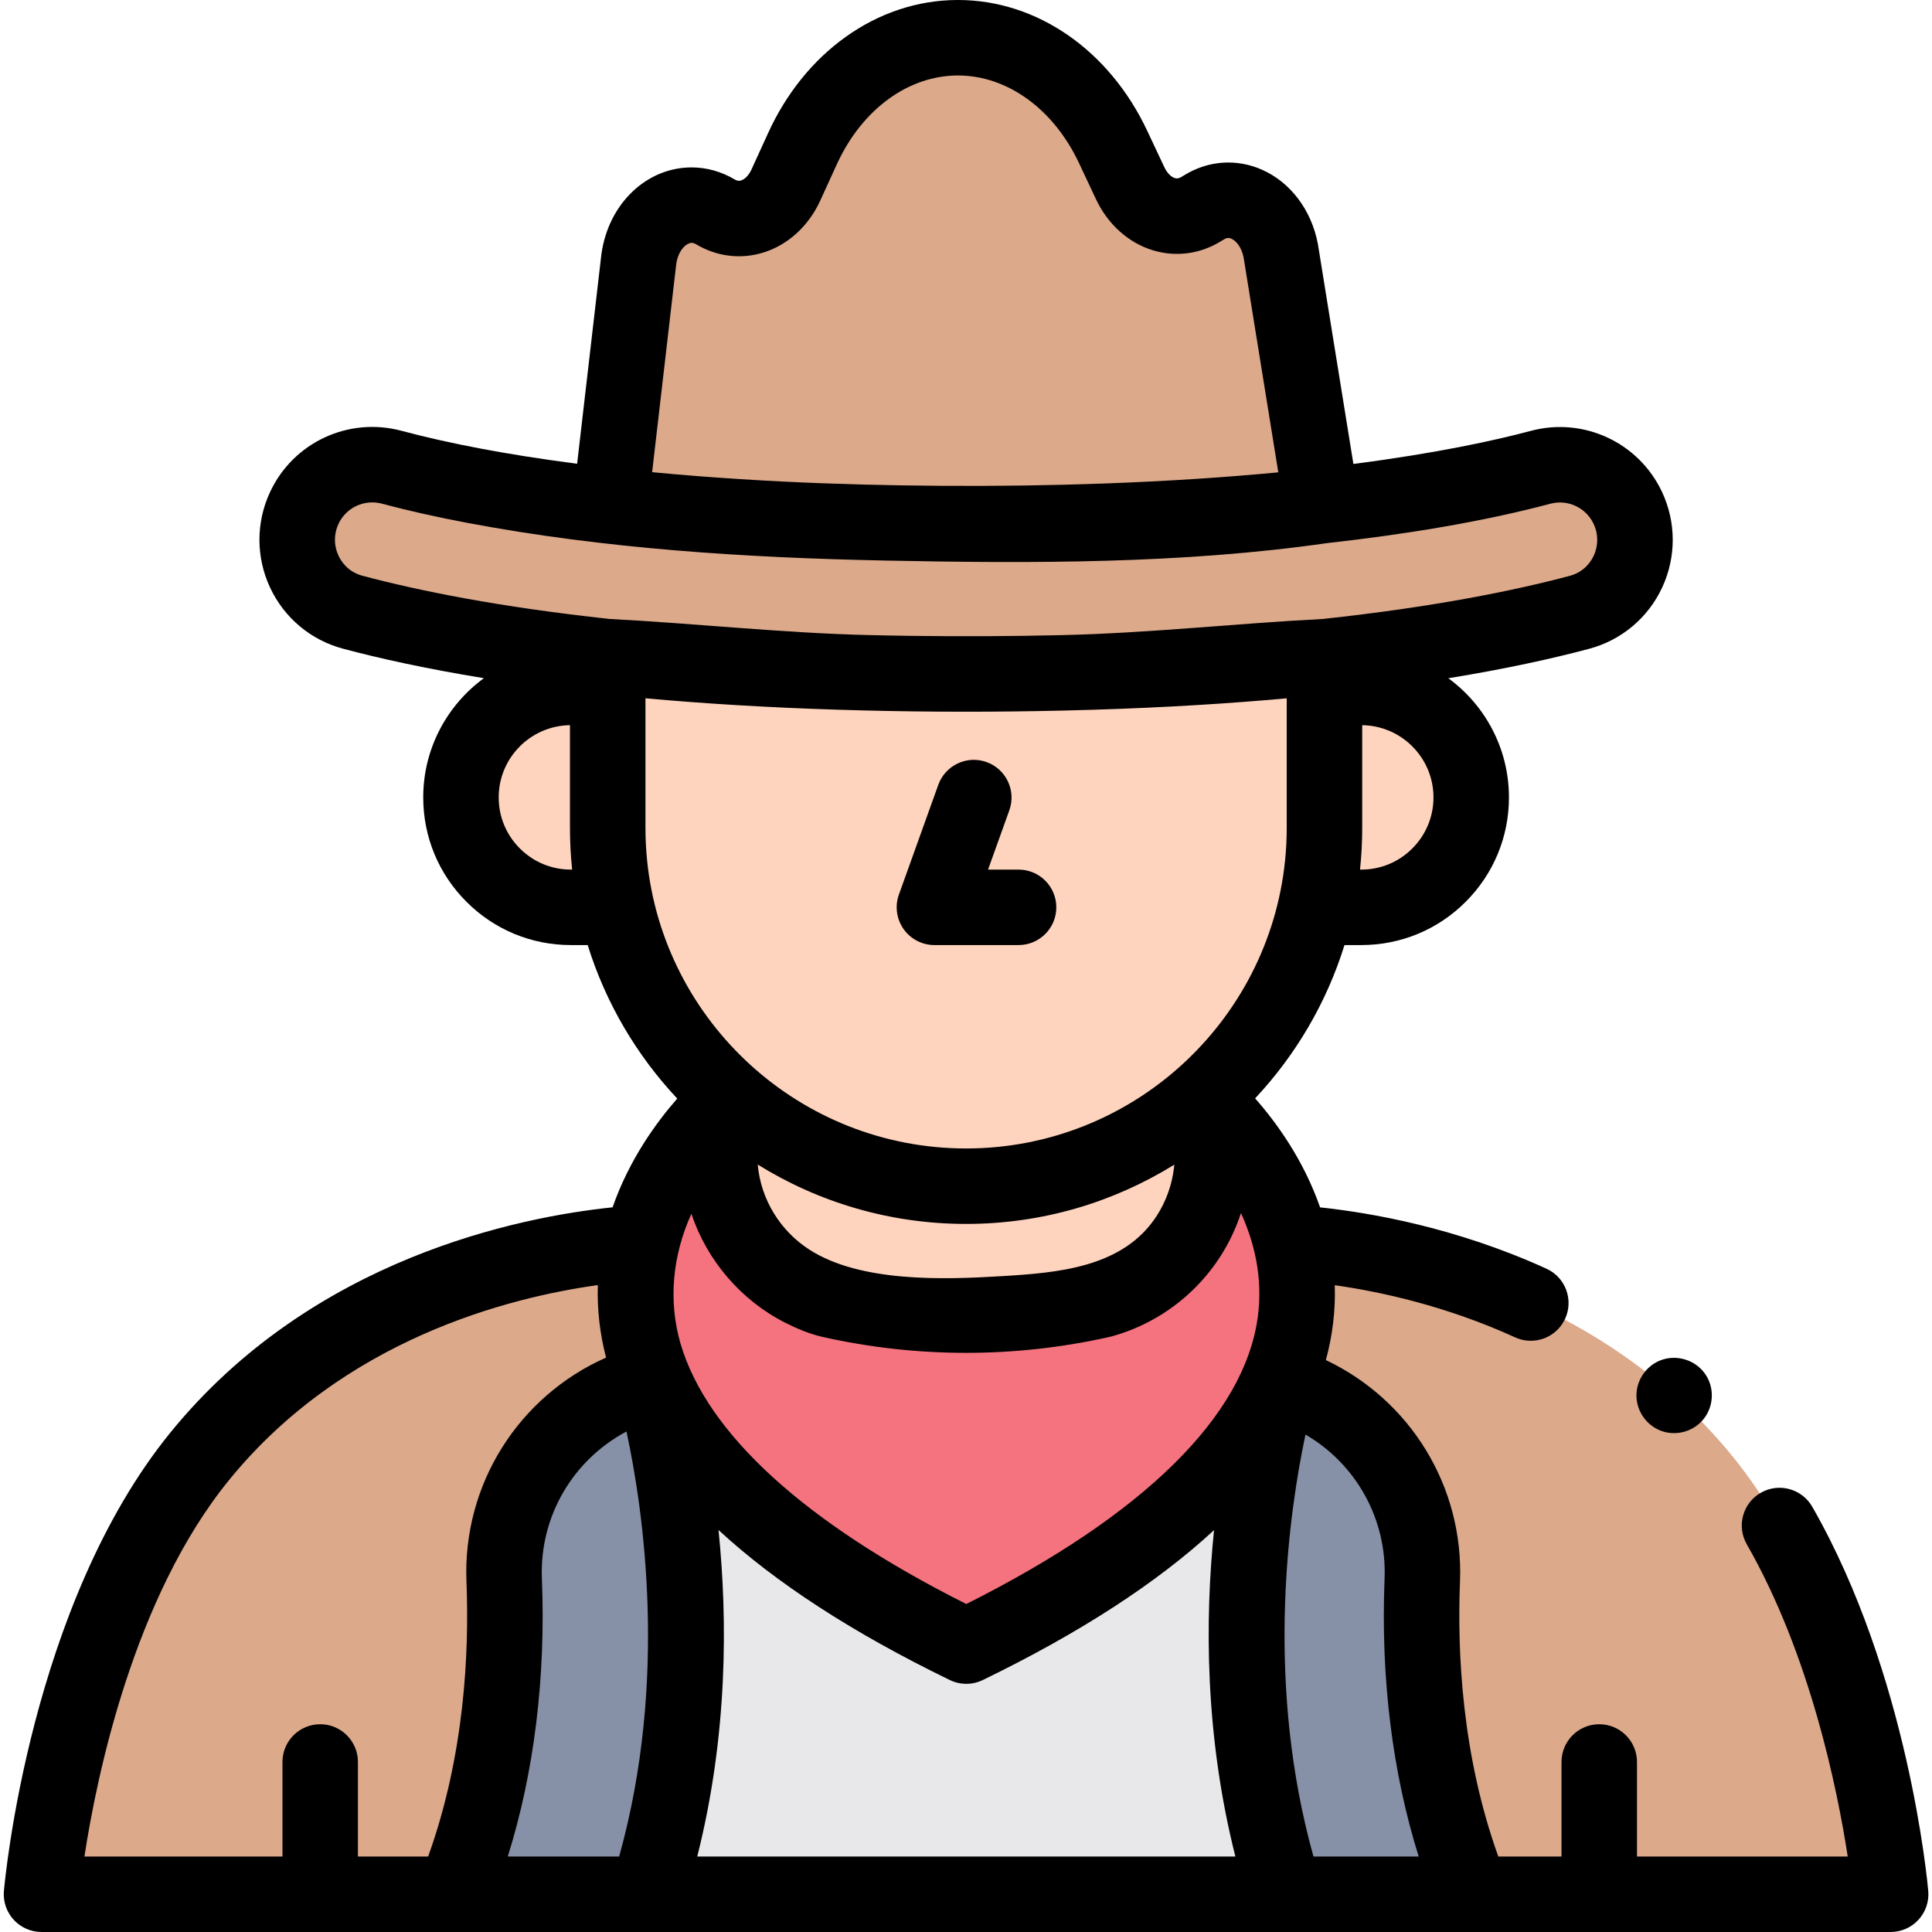
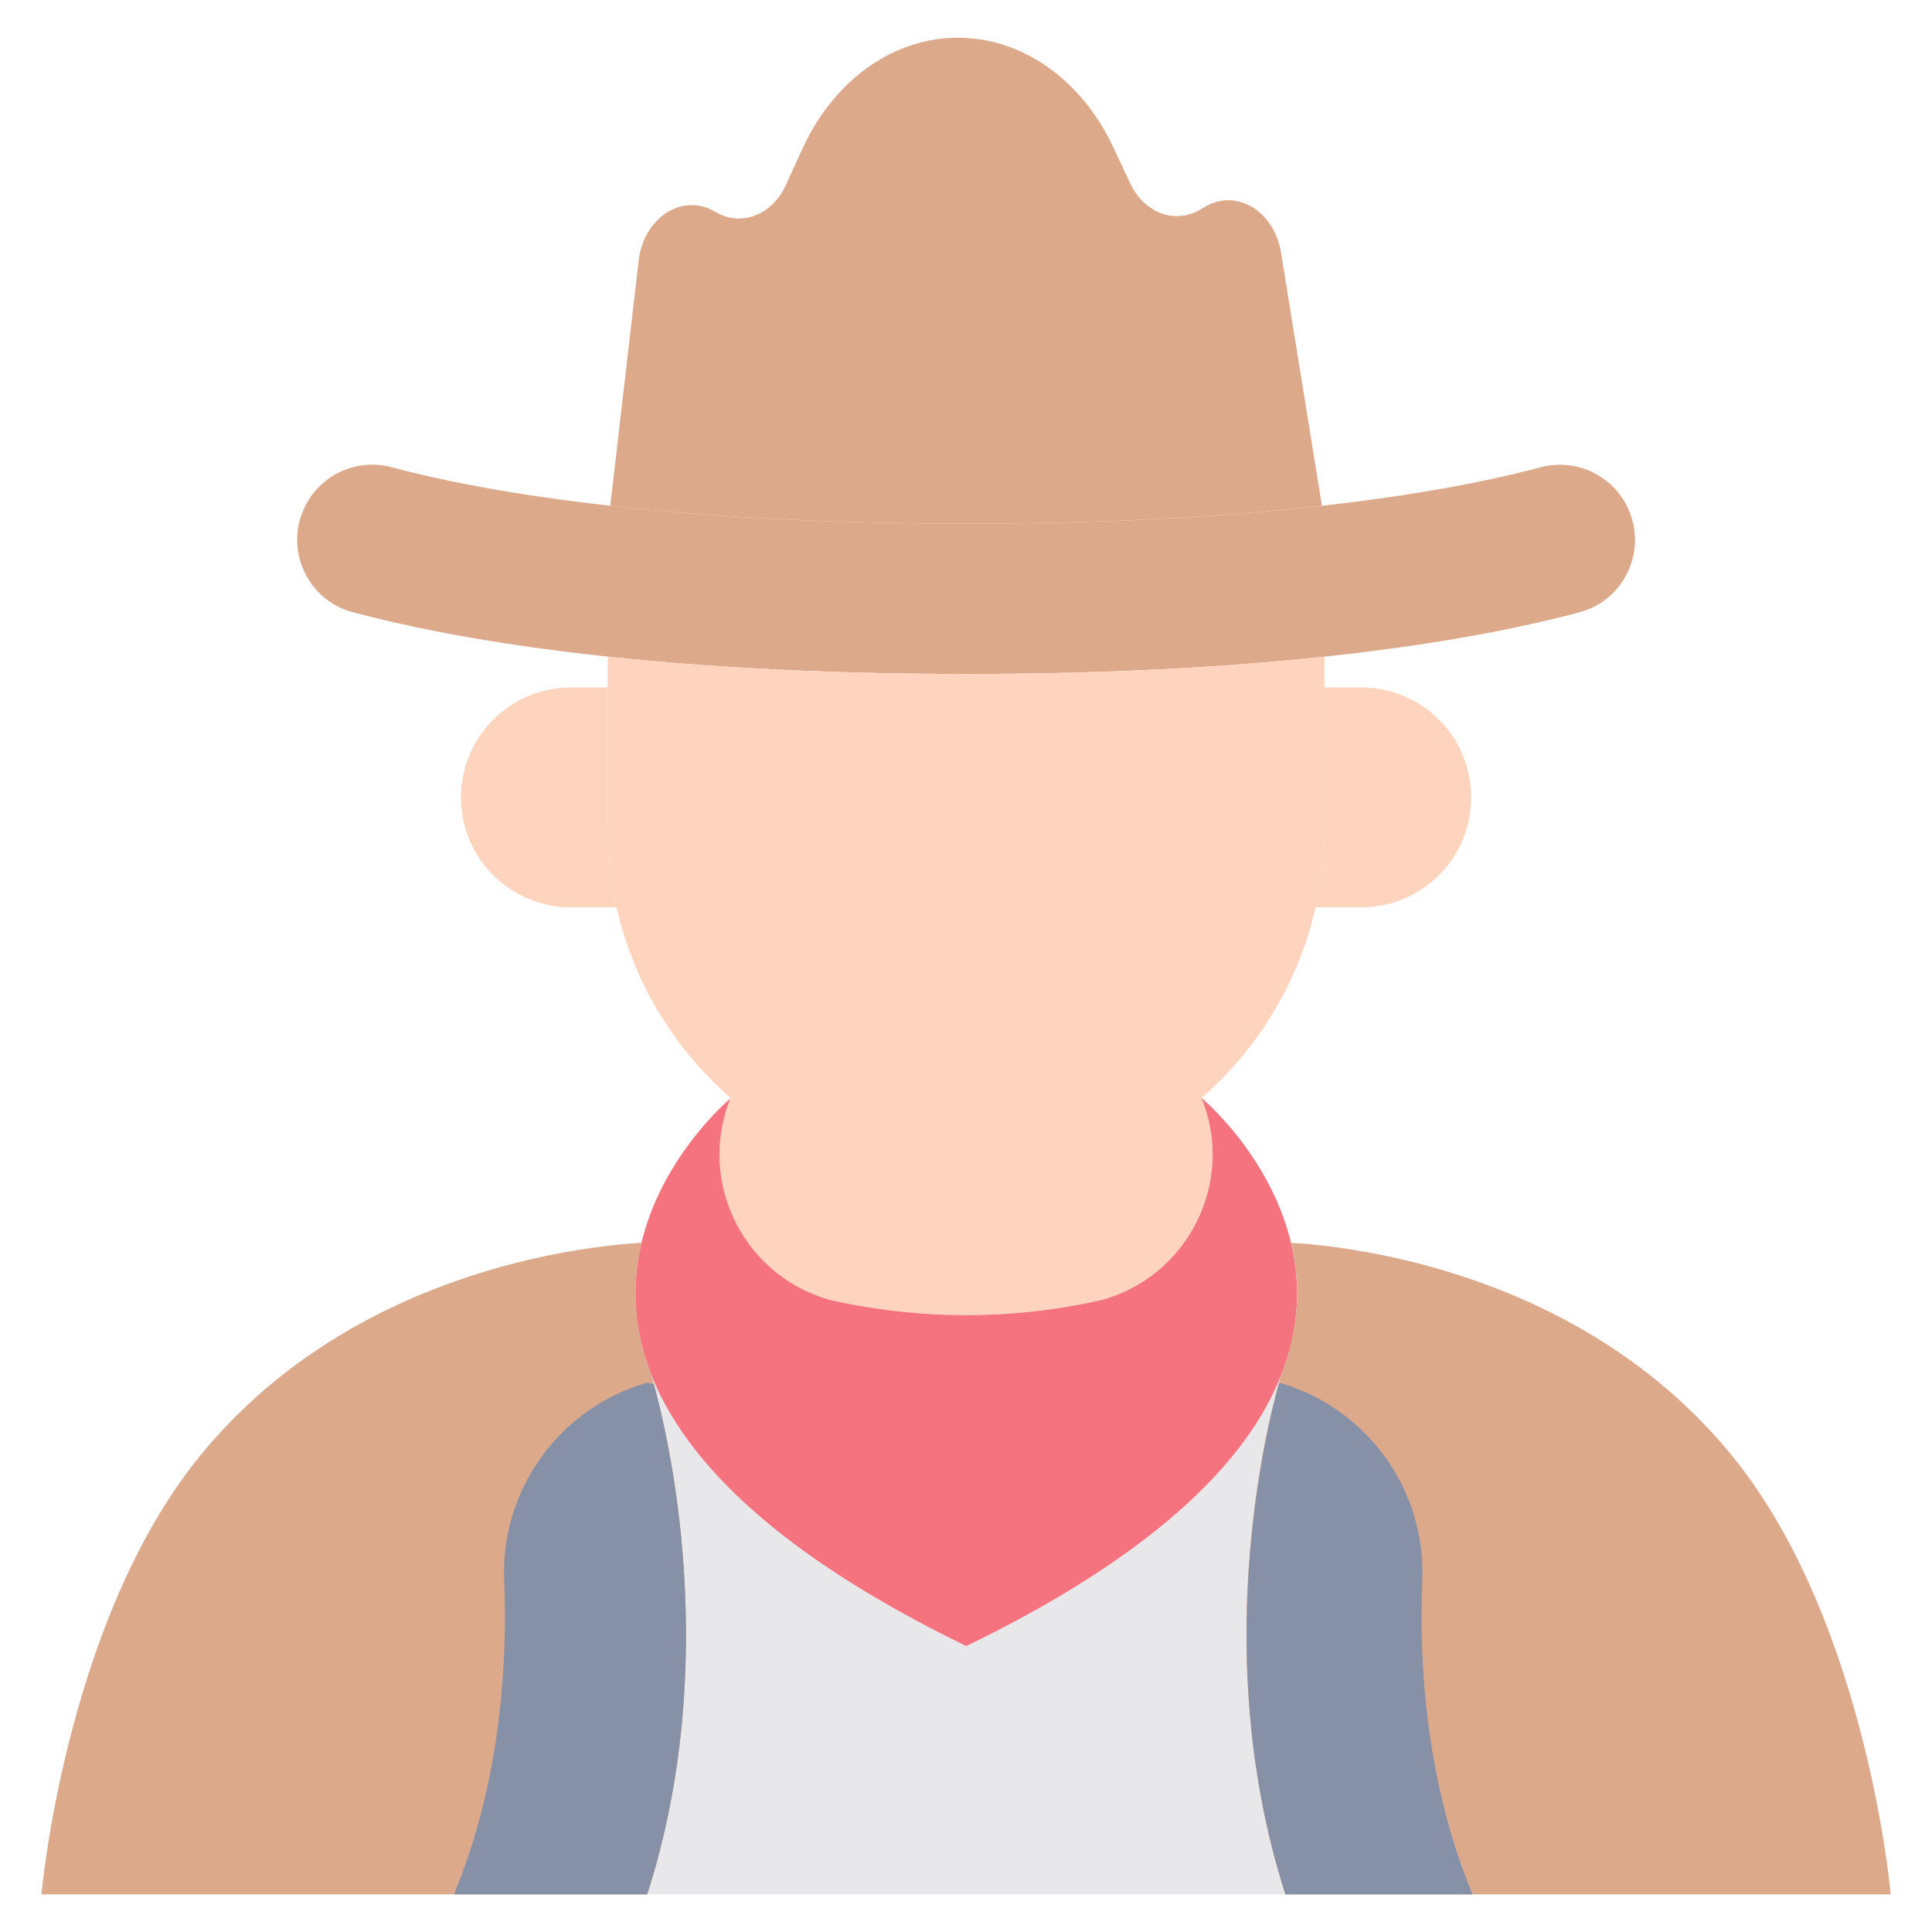
<svg xmlns="http://www.w3.org/2000/svg" height="512pt" viewBox="-1 0 512 512.001" width="512pt">
  <path d="m500.043 501.961c-.188-2.074-.453-4.141-.723-6.203-2.051-15.543-9.098-57.215-28.727-91.477 0 0 0-.004-.004-.004-3.684-6.43-7.805-12.602-12.426-18.285-30.68-37.754-74.145-50.406-99.84-54.652-.012 0-.023-.004-.039-.004-2.449-.406-4.738-.734-6.84-1-3.418-.438-6.848-.773-10.285-.977 2.727 11.402 1.832 23.32-2.328 34.262-8.414 22.168-31.809 47.383-83.75 72.609-81.445-39.559-92.711-79.082-86.074-106.871-16.309.945-77.422 7.777-117.125 56.633-35.527 43.715-41.883 116.008-41.883 116.008h490.047s0-.016-.004-.039zm0 0" fill="#e8e7e9" />
  <path d="m349.324 134.035c-24.336 2.738-55.422 4.73-94.305 4.73-39.344 0-70.508-2.07-94.293-4.73l7.57-65.371c1.215-8.613 7.371-14.301 14.004-14.301 2.09 0 4.223.559 6.262 1.773 6.805 4.055 15.031.926 18.699-7.094l4.391-9.621c4.125-9.043 10.109-16.375 17.199-21.453 7.082-5.09 15.27-7.93 23.816-7.969 17.082-.09 32.891 10.984 41.336 28.973l4.5 9.574c3.746 7.984 12.004 11.016 18.766 6.891l.867-.527c8.207-5 18.137.617 20.258 11.453zm0 0" fill="#dca98b" />
  <path d="m255.074 178.609c-85.312 0-136.379-9.375-162.586-16.359-11.953-3.184-18.09-16.43-12.852-27.633 4.086-8.746 13.852-13.289 23.176-10.793 5.648 1.516 12.906 3.223 21.93 4.926 24.238 4.57 66.527 10.02 130.332 10.02 82.609 0 130.023-9.023 152.219-14.934 9.27-2.473 18.973 2.047 23.074 10.719v.004c5.309 11.215-.82 24.527-12.812 27.719-26.238 6.984-77.281 16.332-162.48 16.332zm0 0" fill="#dca98b" />
  <path d="m349.996 175.473v43.914c0 52.449-42.523 94.973-94.973 94.973-52.453 0-94.973-42.523-94.973-94.973v-43.914c0-.488 0-.977.02-1.465 25.34 2.719 56.715 4.602 95 4.602 38.23 0 69.586-1.883 94.902-4.594.023.48.023.969.023 1.457zm0 0" fill="#ffd4be" />
  <path d="m388.887 211.316c0 8.051-3.27 15.332-8.535 20.598-5.27 5.281-12.562 8.539-20.598 8.539h-12.105c1.547-6.773 2.352-13.824 2.352-21.066v-25.977c0-3.797 0-11.227 0-11.227h9.754c16.086 0 29.133 13.047 29.133 29.133zm0 0" fill="#ffd4be" />
  <path d="m162.398 240.453h-12.102c-8.047 0-15.328-3.258-20.598-8.539-5.281-5.266-8.539-12.547-8.539-20.598 0-16.086 13.051-29.133 29.137-29.133h9.754s-.004 7.43-.004 11.227v25.977c0 7.242.809 14.293 2.352 21.066zm0 0" fill="#ffd4be" />
  <path d="m192.617 290.98s-.02.039-.051.121c-1.961 4.891-2.887 9.918-2.887 14.859 0 17.441 11.543 33.695 29.523 38.586 11.793 2.648 23.793 3.977 35.805 3.977 12.012 0 24.023-1.328 35.816-3.977 23.07-6.273 35.551-31.266 26.637-53.445-.031-.082-.051-.121-.051-.121" fill="#ffd4be" />
  <path d="m255.078 436.23c-149.512-72.617-62.512-145.129-62.512-145.129-1.961 4.887-2.887 9.918-2.887 14.859 0 17.441 11.543 33.695 29.523 38.586 11.793 2.648 23.793 3.973 35.805 3.973 12.012 0 24.023-1.324 35.816-3.973 23.07-6.273 35.551-31.266 26.637-53.445h.129c-.016.055 86.973 72.613-62.512 145.129zm0 0" fill="#f5737f" />
  <g fill="#dca98b">
    <path d="m170.52 502h-160.52s6.355-72.293 41.883-116.008c39.703-48.855 100.816-55.688 117.125-56.633-2.41 10.078-2.461 21.691 2.34 34.301 0 0 .008.031.031.09 0 .012 0 .02.008.031.996 3.188 21.215 69.531-.867 138.219zm0 0" />
    <path d="m170.52 502h-51.195c12.102-29.363 14.223-59.902 13.289-83.238-.969-24.082 14.738-45.676 37.906-52.34l1.734.34c3.875 14.031 18.047 73.691-1.734 135.238zm0 0" />
    <path d="m500.047 502h-160.398c-22.082-68.688-2.051-135.098-.867-138.219 2.59-6.84 3.648-13.469 3.895-17.883.309-5.551-.223-11.133-1.516-16.539 16.484.984 77.402 7.898 117.004 56.633 35.527 43.715 41.883 116.008 41.883 116.008zm0 0" />
    <path d="m389.211 502h-49.562c-19.953-62.055-5.371-122.191-1.645-135.578h.012c23.168 6.664 38.875 28.254 37.906 52.34-.938 23.336 1.184 53.875 13.289 83.238zm0 0" />
  </g>
  <path d="m170.52 502h-51.195c12.102-29.363 14.223-59.902 13.289-83.238-.969-24.082 14.738-45.676 37.906-52.34l1.734.34c3.875 14.031 18.047 73.691-1.734 135.238zm0 0" fill="#8690a6" />
  <path d="m389.211 502h-49.562c-19.953-62.055-5.371-122.191-1.645-135.578h.012c23.168 6.664 38.875 28.254 37.906 52.34-.938 23.336 1.184 53.875 13.289 83.238zm0 0" fill="#8690a6" />
-   <path d="m246.633 250.453h22.301c5.523 0 10-4.477 10-10s-4.477-10-10-10h-8.09l5.637-15.711c1.867-5.195-.836-10.922-6.035-12.789-5.195-1.863-10.922.836-12.789 6.035l-10.438 29.086c-1.098 3.062-.637 6.469 1.234 9.133 1.875 2.66 4.926 4.246 8.18 4.246zm0 0" />
-   <path d="m510.008 501.125c-.203-2.324-5.297-57.41-30.738-101.816-2.746-4.793-8.859-6.453-13.648-3.707-4.793 2.746-6.453 8.855-3.707 13.648 16.84 29.395 24.047 65.141 26.754 82.75h-55.852v-25.059c0-5.523-4.477-10-10-10-5.523 0-10 4.477-10 10v25.059h-16.746c-9.648-26.785-10.91-54.082-10.156-72.836 1.016-25.281-13.23-48.156-35.547-58.727 1.758-6.457 2.582-13.152 2.359-19.844 12.039 1.707 29.512 5.48 47.809 13.828 5.023 2.289 10.953.074 13.246-4.949 2.293-5.023.078-10.957-4.945-13.25-24.047-10.965-46.855-14.867-60-16.254-4.371-12.57-11.562-22.477-17.215-28.891 10.723-11.445 18.918-25.285 23.68-40.625h4.449c10.465 0 20.293-4.074 27.672-11.465 7.391-7.395 11.465-17.219 11.465-27.668 0-12.953-6.332-24.453-16.059-31.578 15.328-2.496 27.648-5.23 37.301-7.801 8.574-2.281 15.637-8.211 19.375-16.27 3.738-8.059 3.715-17.285-.062-25.324-.012-.023-.02-.043-.031-.066-6.172-13.043-20.762-19.816-34.691-16.105-9.594 2.555-24.949 5.922-47.055 8.777l-9.395-58.18c-.02-.109-.039-.219-.059-.328-1.738-8.883-7.27-16.164-14.797-19.48-6.695-2.953-14.16-2.441-20.48 1.41l-.867.527c-.789.48-1.34.41-1.727.293-1.039-.312-2.074-1.395-2.785-2.902l-4.5-9.566c-10.066-21.441-29.277-34.727-50.172-34.727-.086 0-.176 0-.262 0-10.473.051-20.707 3.453-29.59 9.84-8.629 6.18-15.711 14.973-20.477 25.43l-4.391 9.617c-.691 1.512-1.723 2.605-2.766 2.93-.383.121-.93.199-1.723-.273-3.496-2.078-7.43-3.18-11.379-3.18-11.98 0-22.031 9.633-23.906 22.906-.012.082-.02.164-.031.246l-6.414 55.383c-10.004-1.297-18.434-2.672-25.352-3.977-7.711-1.453-14.84-3.055-21.191-4.754-14.035-3.758-28.68 3.062-34.828 16.215-3.758 8.043-3.762 17.27-.008 25.316 3.746 8.027 10.797 13.938 19.344 16.215 9.656 2.574 21.984 5.312 37.324 7.812-9.734 7.125-16.074 18.629-16.074 31.594 0 10.461 4.074 20.289 11.457 27.66 7.387 7.398 17.215 11.473 27.68 11.473h4.445c4.773 15.363 12.984 29.223 23.734 40.684-5.535 6.301-12.742 16.207-17.137 28.816-24.336 2.516-79.52 13.344-117.219 59.73-37.035 45.57-43.812 118.363-44.082 121.441-.246 2.793.691 5.562 2.586 7.629 1.895 2.07 4.57 3.246 7.375 3.246h490.047c2.805 0 5.48-1.176 7.375-3.246 1.895-2.066 2.832-4.836 2.586-7.629zm-339.516-273.051c0-.012 0-.023 0-.035-.289-2.844-.438-5.73-.438-8.652v-34.332c15.082 1.371 31.977 2.434 50.832 3.023 17.715.559 35.449.68 53.168.367 4.906-.086 9.809-.199 14.711-.352 19.016-.586 36.043-1.652 51.23-3.031v34.32c0 2.922-.148 5.809-.438 8.656 0 .012 0 .023-.004.035-4.363 42.789-40.609 76.281-84.527 76.281-43.922 0-80.168-33.492-84.535-76.281zm139.598 81.609c-.547 4.391-2.066 8.637-4.445 12.371-8.887 13.945-26.379 15.254-41.402 16.156-15.379.926-37.203 1.625-50.684-7.004-7.727-4.945-12.918-13.25-13.754-22.586 16.051 9.969 34.973 15.734 55.219 15.734 20.234 0 39.141-5.758 55.188-15.715-.031.348-.074.695-.121 1.043zm-127.867 11.98c4.113 12.363 13.152 22.922 24.773 28.824 3.152 1.598 6.555 3.035 10.016 3.816 12.453 2.797 25.238 4.219 38 4.219s25.551-1.422 38.008-4.219c.145-.031.289-.066.434-.105 13.766-3.746 25.305-13.219 31.656-25.992 1.078-2.168 2.004-4.43 2.754-6.73 3.559 7.785 5.863 17.164 4.461 27.543-3.539 26.234-30.219 52.48-77.242 76.062-42.762-21.465-68.684-45.113-75.719-68.949-3.363-11.535-2.078-23.586 2.859-34.469zm7.191 83.805c15.137 13.988 35.582 27.27 61.297 39.758 1.379.672 2.875 1.004 4.367 1.004s2.988-.332 4.367-1c25.711-12.477 46.156-25.746 61.289-39.73-2.422 23.758-2.457 54.391 5.656 86.5h-142.613c8.109-32.121 8.059-62.789 5.637-86.531zm183.859-180.617c-3.605 3.613-8.406 5.602-13.523 5.602h-.328c.383-3.664.578-7.359.578-11.066v-27.203c10.438.137 18.887 8.668 18.887 19.133 0 5.109-1.992 9.914-5.613 13.535zm-195.062-154.895c.574-3.812 2.77-5.594 4.09-5.594.227 0 .598.039 1.145.363 5.52 3.289 11.879 4.062 17.91 2.184 6.473-2.02 11.938-7.016 15-13.711l4.395-9.625c3.324-7.285 8.137-13.328 13.938-17.484 5.504-3.953 11.738-6.059 18.035-6.086h.148c13.066 0 25.348 8.887 32.082 23.23l4.496 9.559c3.125 6.66 8.637 11.598 15.121 13.551 6.055 1.824 12.414.984 17.906-2.363l.863-.527c.727-.441 1.309-.496 2.008-.188 1.121.492 2.617 2.066 3.207 4.887l9.207 57.023c-13.48 1.285-28.859 2.336-46.285 2.961-14.277.516-28.574.707-42.859.613-14.137-.094-28.27-.441-42.387-1.145-7.324-.367-14.641-.836-21.949-1.395-4.34-.336-8.488-.699-12.461-1.078zm-89.52 77.285c-1.242-2.668-1.242-5.727.004-8.395 1.66-3.547 5.191-5.703 8.957-5.703.852 0 1.715.109 2.574.34 6.836 1.832 14.461 3.543 22.664 5.09 36.418 6.867 73.691 9.23 110.691 9.98 38.734.785 78.715.891 117.156-4.629 20.547-2.293 41.059-5.617 59.129-10.43 4.586-1.219 9.395 1.008 11.445 5.305.008.012.012.023.02.035 1.262 2.672 1.273 5.738.031 8.418-.727 1.562-2.516 4.332-6.375 5.359-14.77 3.93-36.102 8.266-65.52 11.43-22.992 1.18-45.812 3.727-68.875 4.27-13.367.312-26.742.379-40.113.199-3.75-.051-7.504-.117-11.254-.207-22.98-.547-45.723-3.078-68.629-4.27-29.43-3.172-50.766-7.512-65.535-11.449-3.852-1.027-5.645-3.789-6.371-5.344zm61.605 83.211c-5.113 0-9.918-1.988-13.535-5.613-3.609-3.605-5.602-8.406-5.602-13.523 0-10.465 8.449-18.996 18.887-19.133v27.203c0 3.707.191 7.402.578 11.066zm-90.652 161.848c30.352-37.352 74.094-48.449 97.793-51.738-.219 6.465.547 12.957 2.176 19.215-23.145 10.254-38.031 33.566-36.996 59.387.754 18.754-.504 46.051-10.156 72.836h-18.605v-25.059c0-5.523-4.477-10-10-10-5.523 0-10 4.477-10 10v25.059h-52.484c3.242-21.18 12.992-68.598 38.273-99.699zm82.961 26.059c-.664-16.488 8.254-31.48 22.422-38.996 4.465 20.742 11.109 65.898-1.945 112.637h-29.52c6.98-22.242 10.094-47.398 9.043-73.641zm204.48 73.641c-.398-1.422-.777-2.844-1.141-4.262-.008-.035-.016-.066-.023-.098-11.328-44.523-5.316-86.895-.957-107.469 13.316 7.75 21.605 22.27 20.965 38.188-1.051 26.242 2.059 51.398 9.043 73.641zm0 0" />
-   <path d="m438.844 360.578c-3.793 1.582-6.297 5.434-6.164 9.547.133 4.117 2.883 7.828 6.781 9.152 3.988 1.359 8.535-.008 11.113-3.344 2.484-3.215 2.766-7.711.703-11.211-2.5-4.242-7.887-6.004-12.434-4.145zm0 0" />
</svg>
